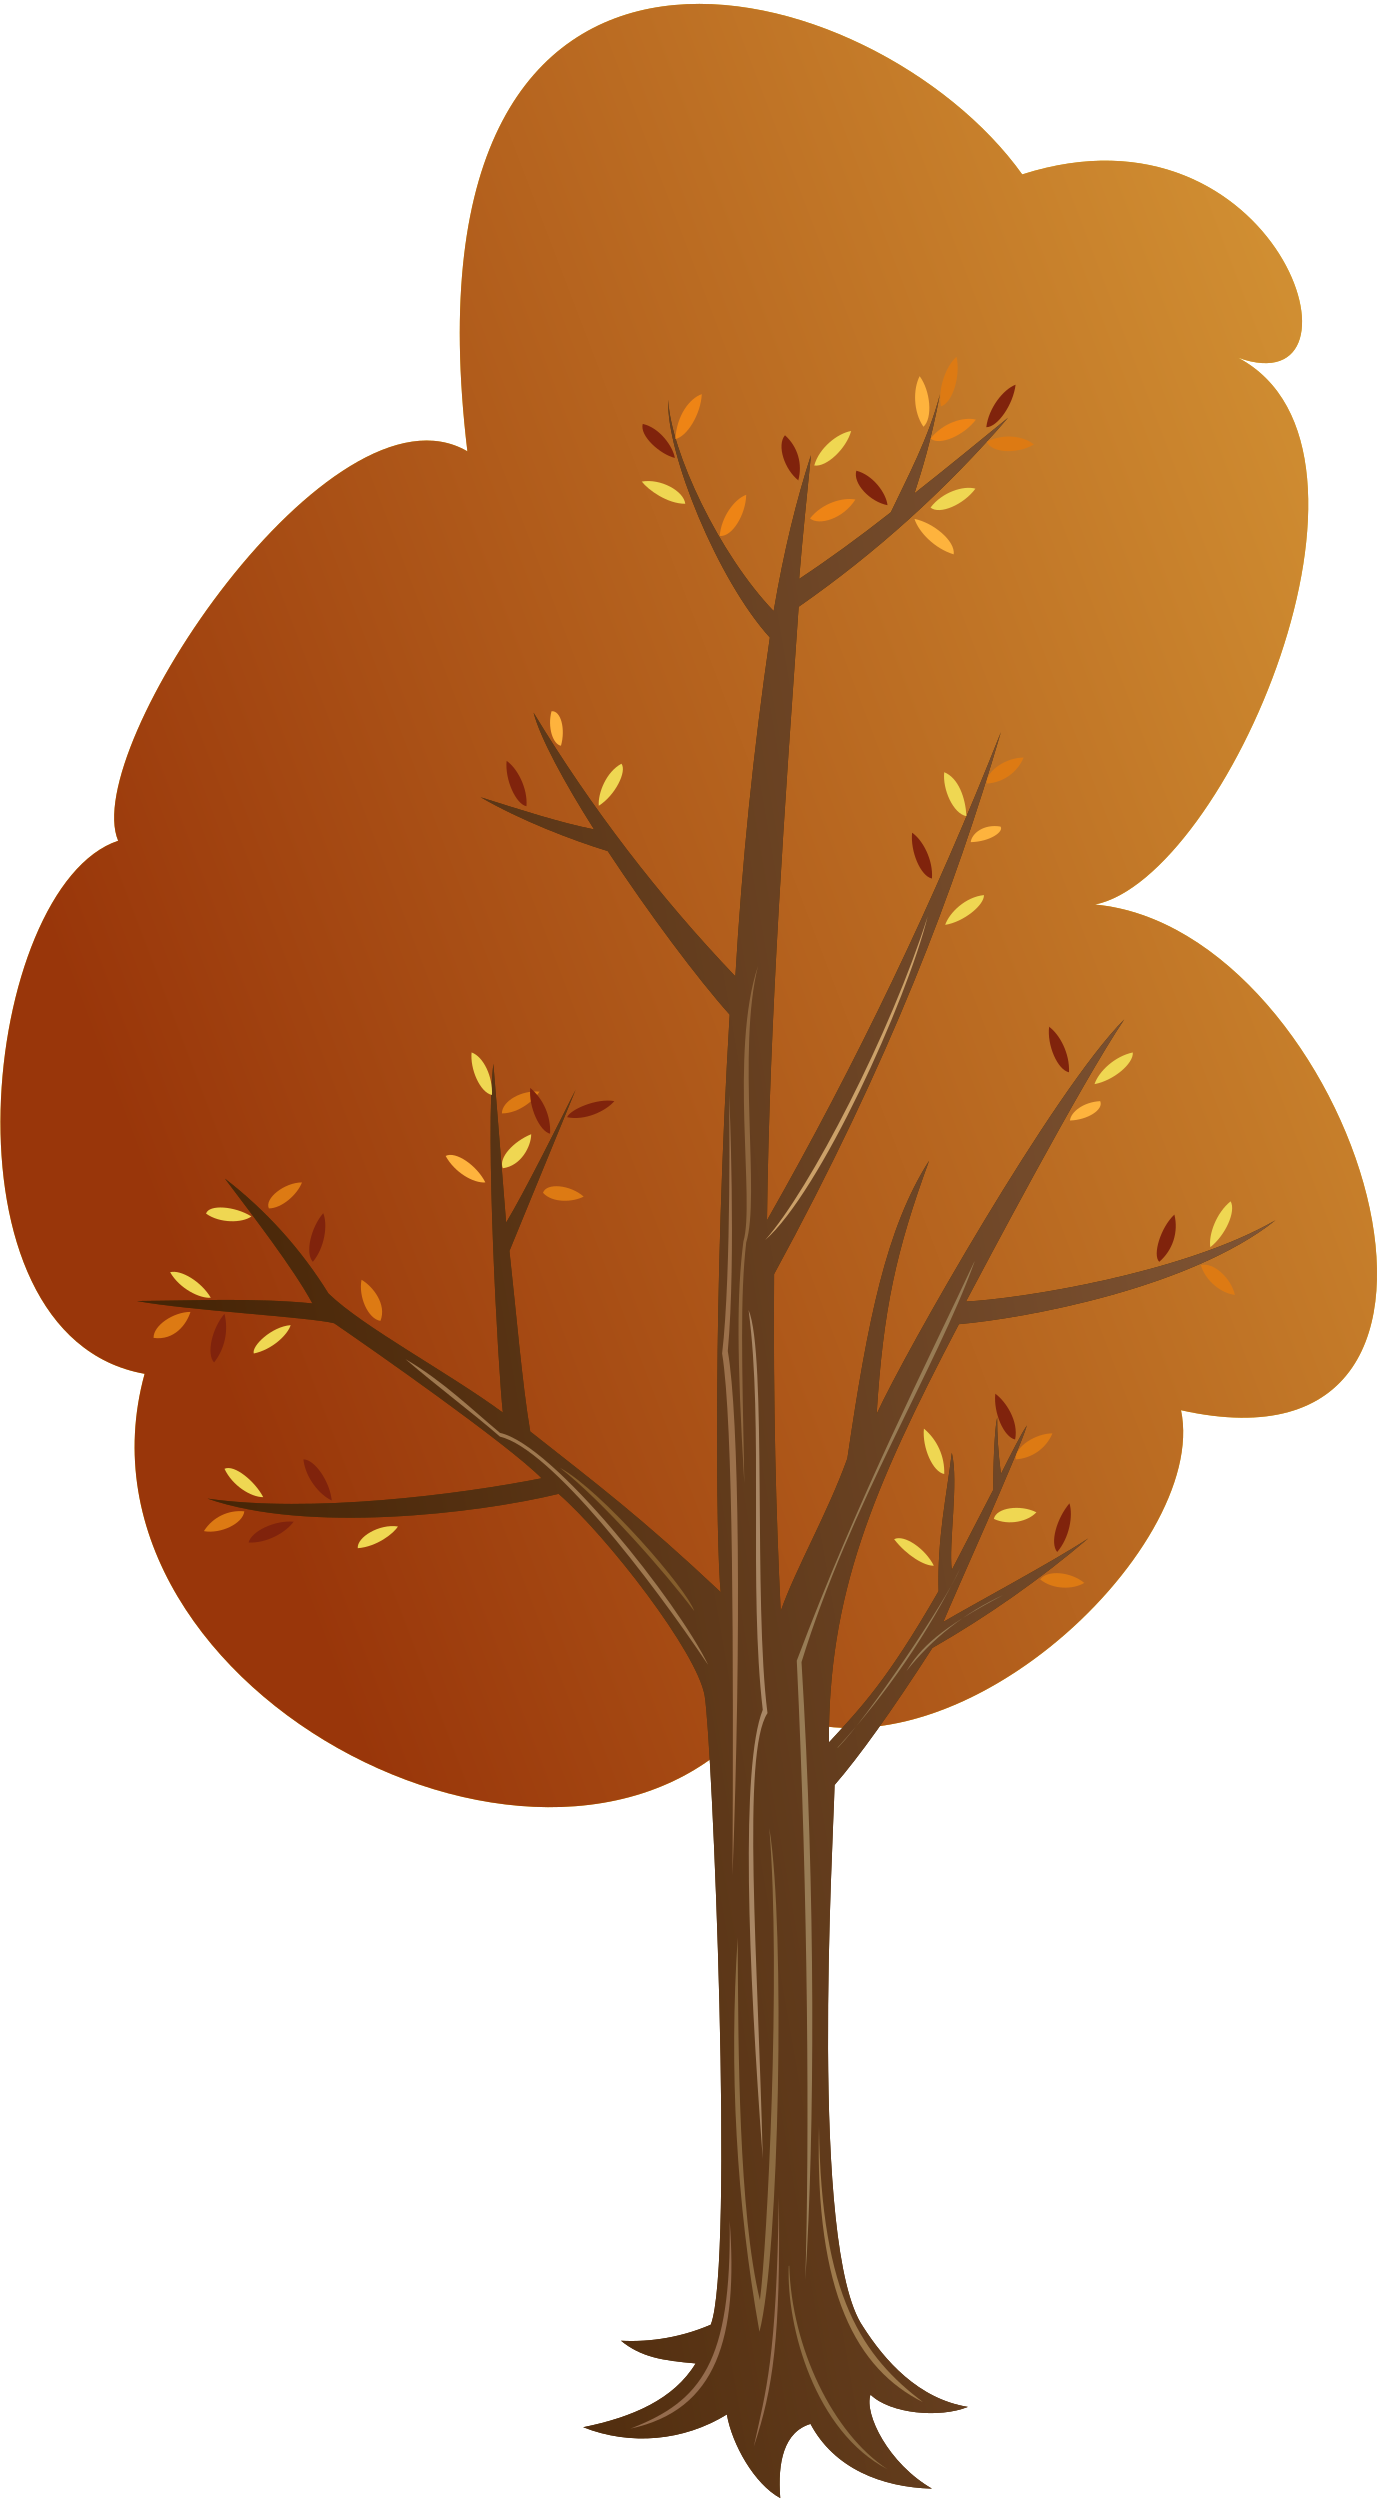
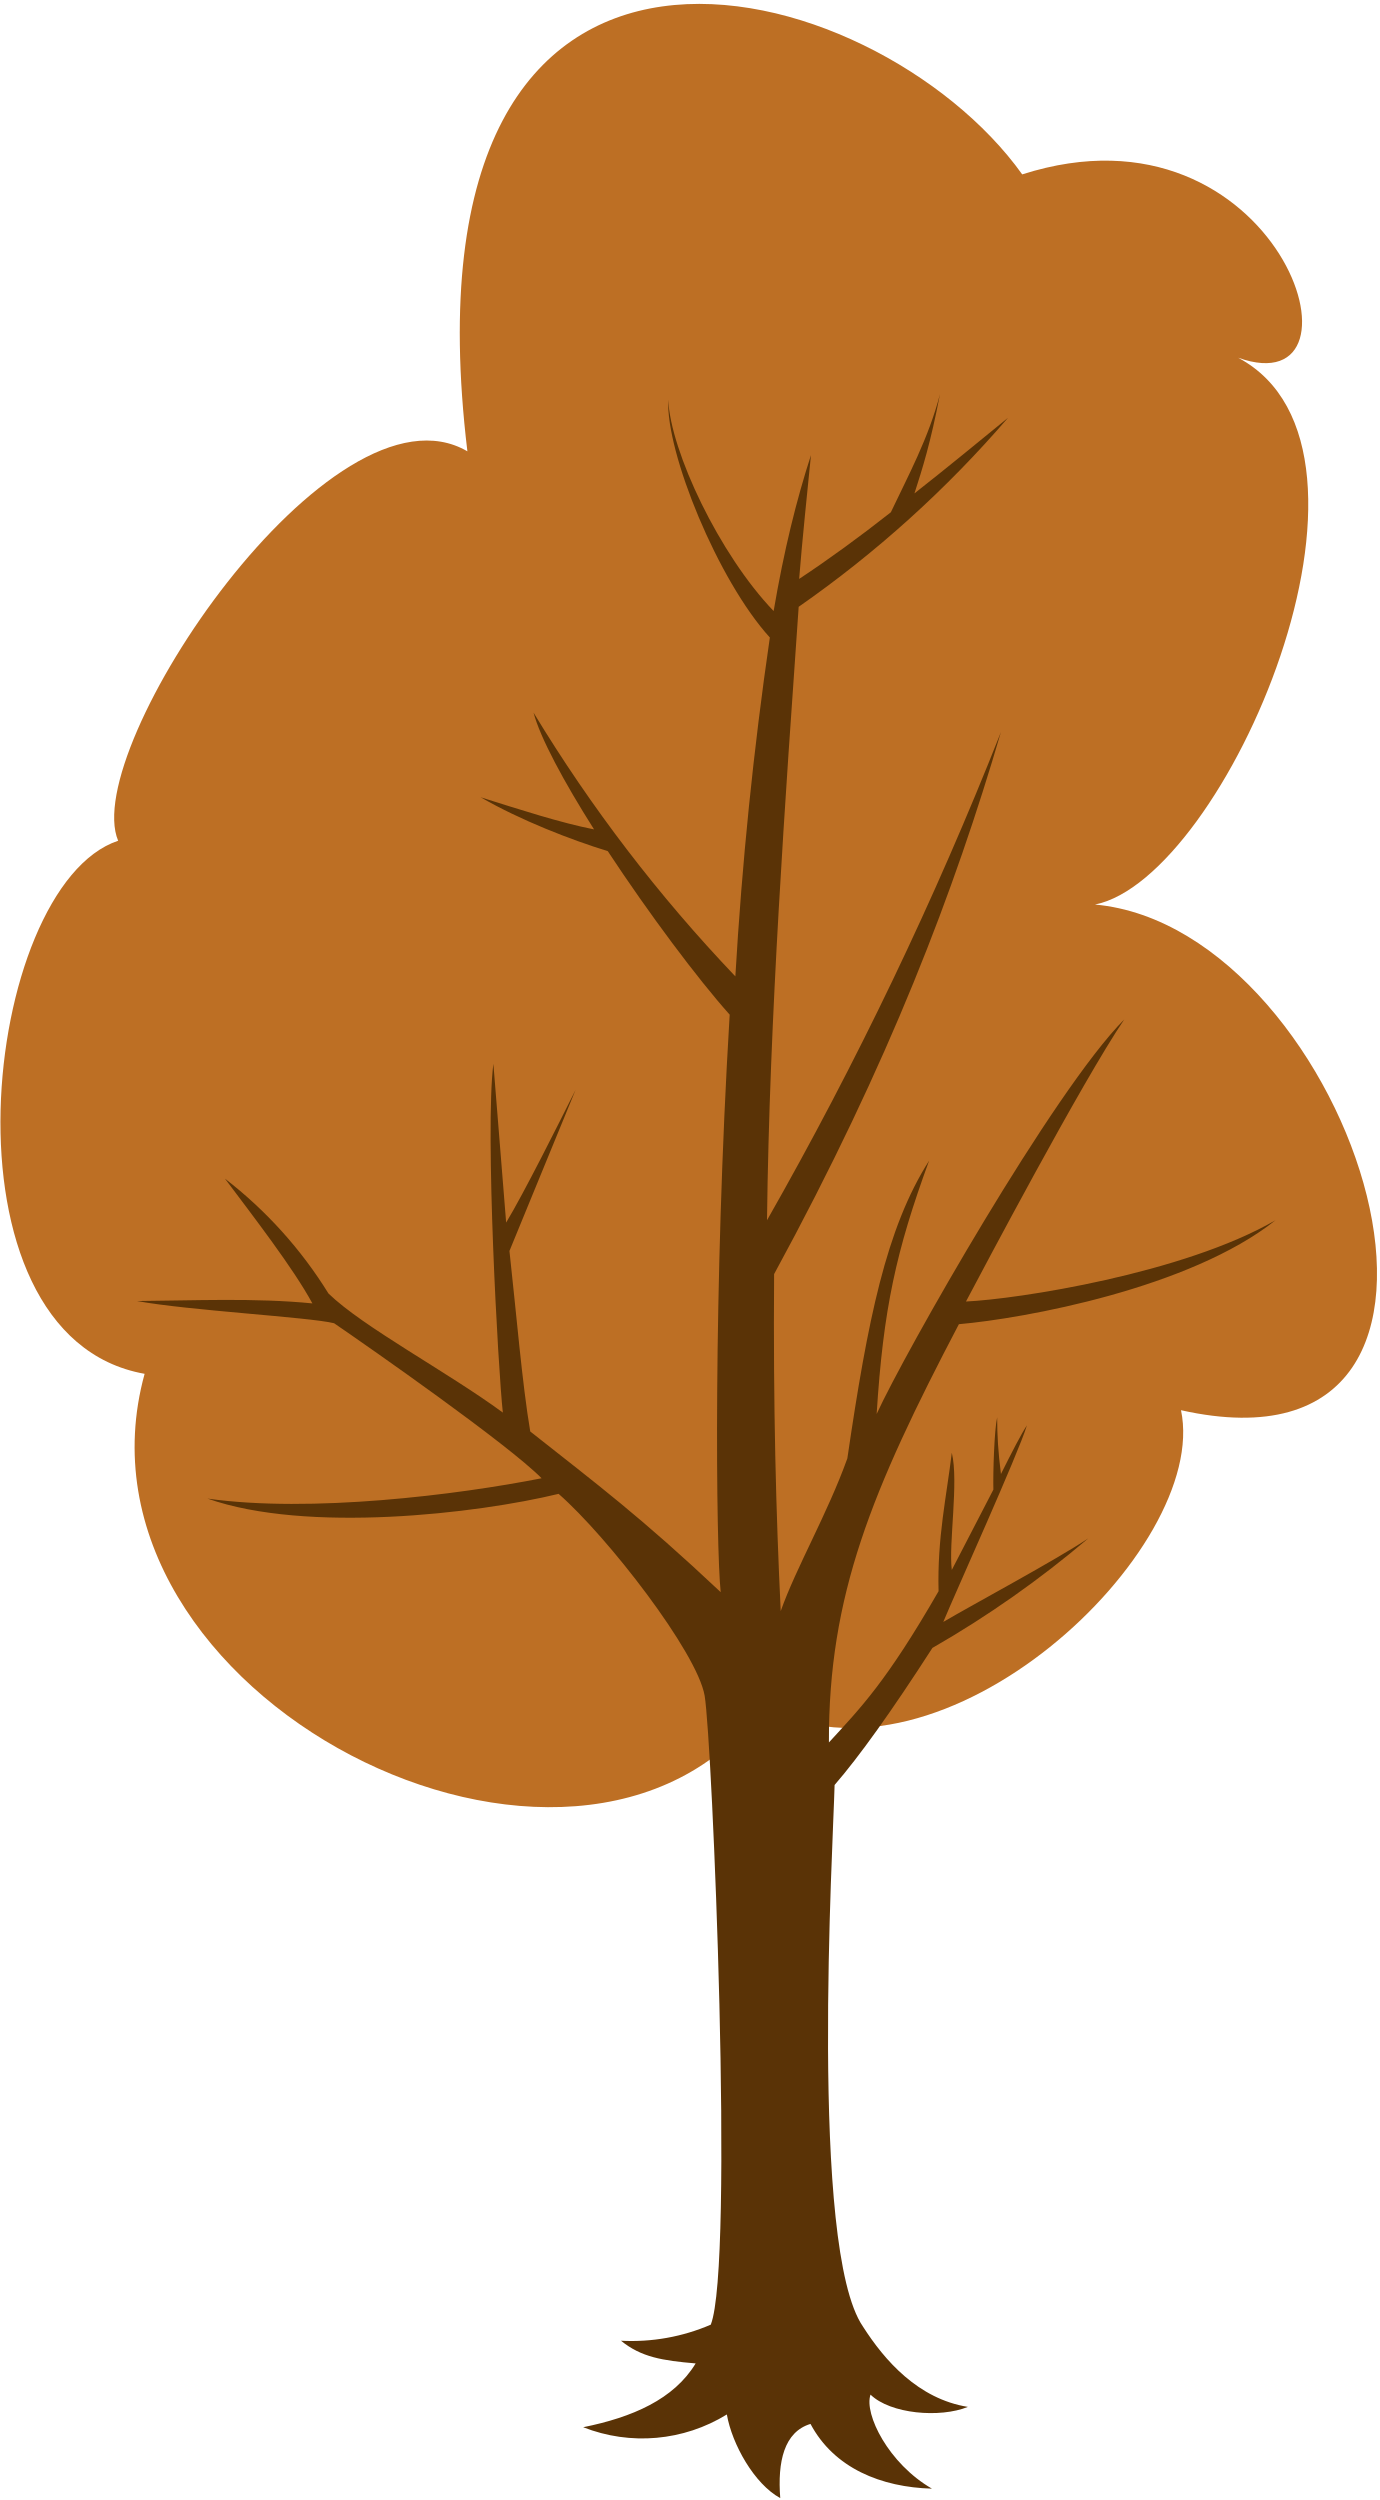
<svg xmlns="http://www.w3.org/2000/svg" viewBox="0 0 292 529">
-   <defs>
-     <linearGradient id="a" x1="89.1%" x2="0%" y1="0%" y2="45.4%">
-       <stop offset="0%" stop-color="#D29133" />
-       <stop offset="100%" stop-color="#99360A" />
-     </linearGradient>
-     <linearGradient id="b" x1="0%" x2="95.1%" y1="30.9%" y2="0%">
-       <stop offset="0%" stop-color="#472506" />
-       <stop offset="100%" stop-color="#845838" />
-     </linearGradient>
-   </defs>
-   <path fill="#E7B91B" fill-rule="evenodd" d="M161.6 361.1c-39.5 53.4-149.7-2.4-131-70.4-45-8-34.4-103.2-5.6-112.8-8.2-19.4 45.3-99.1 73.9-82.4C83.3-34 185.3-6.5 216.3 36.9c54.4-17.4 75.4 49.4 45.7 38.8 36.6 19.5-2.7 110.2-30.3 115.7 54.8 5 92.5 123.6 18.2 107 6.2 29.5-50.7 83.2-88.3 62.7Z" />
-   <path fill="url(#a)" d="M161.6 361.1c-39.5 53.4-149.7-2.4-131-70.4-45-8-34.4-103.2-5.6-112.8-8.2-19.4 45.3-99.1 73.9-82.4C83.3-34 185.3-6.5 216.3 36.9c54.4-17.4 75.4 49.4 45.7 38.8 36.6 19.5-2.7 110.2-30.3 115.7 54.8 5 92.5 123.6 18.2 107 6.2 29.5-50.7 83.2-88.3 62.7Z" />
+   <path fill="#BD6F24" fill-rule="evenodd" d="M161.6 361.1c-39.5 53.4-149.7-2.4-131-70.4-45-8-34.4-103.2-5.6-112.8-8.2-19.4 45.3-99.1 73.9-82.4C83.3-34 185.3-6.5 216.3 36.9c54.4-17.4 75.4 49.4 45.7 38.8 36.6 19.5-2.7 110.2-30.3 115.7 54.8 5 92.5 123.6 18.2 107 6.2 29.5-50.7 83.2-88.3 62.7Z" />
  <path fill="#5A3306" fill-rule="evenodd" d="M149.1 358.8c1.6 9.3 6.3 120.4 1.3 133.1a42.4 42.4 0 0 1-19 3.4c4.3 3.5 8.8 4.2 15.8 4.8-4.6 7.6-13.4 11.4-23.8 13.5a34.1 34.1 0 0 0 30.4-2.7c1.1 6.3 5.8 14.7 11.3 17.7-.6-7.7.8-14 6.4-15.7 5 9.4 15 13.4 25.7 13.7-9.2-5.3-14.4-15.8-13-19.9 4.2 4.1 14.7 5 20.6 2.6-10.5-1.7-17.6-9.8-22.2-17-11.4-16.6-6.3-102-6-114.6 5.2-6 12-15.5 20.7-29a220 220 0 0 0 33-23.2c-6.7 4.5-24.4 14-30.7 17.7 2.6-6.3 15.8-35.4 17.7-41.6-1.2 1.8-3.2 5.7-5.5 10.3-.6-4.7-.8-8.3-.8-12-.6 2.6-.9 11.8-.8 15.3l-8.8 17c-.7-5.5 1.5-18.7 0-24.8-1.1 9.2-3.1 18-2.8 29.3-11 19.1-16.4 24.6-23.2 32-.1-31.1 9-53.2 27.5-88.5 13.8-1.2 48.9-7.6 67-22-19.5 11.3-54.6 16.7-65.5 17.2 3.5-6.6 24.5-46.4 33.5-59.7-15 15.1-46.5 70.6-52.4 83.5 1.4-22.2 4.1-34.5 11.1-53.6-9.1 14.3-13 33.7-17.3 63-4.2 11.7-10.8 23-14.1 32.3-1-20.8-1.6-43-1.4-71.3 24.5-45 38.2-81.3 48-114.7a809 809 0 0 1-49.5 103.3c.5-42.7 3.9-89.7 6.7-129.8a238 238 0 0 0 44.3-40c-6 4.9-12.8 10.5-19.8 16 1.7-5.3 3.4-10.6 5.4-21-2.4 9.3-6.8 17.4-10.4 25-6.6 5.2-13.2 10-19.4 14.1.6-7.7 1.8-19.1 2.5-26.2-3.1 9.6-5.7 20.1-7.9 33-11.5-12-21.8-33.8-22.3-44.7-.5 11.2 10.5 38.2 21.5 50.3a831 831 0 0 0-7.3 71.7 324.3 324.3 0 0 1-42.7-55.8c1.4 5.3 6.4 14.6 12.8 24.7-7.1-1.4-15.4-4.1-24-6.8 8.5 4.9 19.1 9 26.9 11.4 8.7 13.2 19 27 25.8 34.6-3.5 58-2.9 113-1.9 122.2-17-16-26-22.7-40.3-34-1.7-10-3-25.6-4.4-38.2l14-34.1c-3.5 7-10.9 21.8-14.7 28.1l-2.7-33.6c-1.8 14.1 1 64.7 2 73.8-11.7-8.6-29.6-18.1-36.9-25.2a91.4 91.4 0 0 0-21.9-24.3c6 8 14.5 19 18.5 26.4-12.1-1.2-25.2-.6-37.1-.5 10.8 2 36.5 3.4 41.7 4.7 7.6 5.2 36.8 25.6 43.9 32.8-17.7 3.5-48.9 7.4-70.7 4.3 21 7.4 57 3.2 74.3-1 10.3 9 29.3 33.5 30.9 42.7Z" />
-   <path fill="url(#b)" d="M149.1 358.8c1.6 9.3 6.3 120.4 1.3 133.1a42.4 42.4 0 0 1-19 3.4c4.3 3.5 8.8 4.2 15.8 4.8-4.6 7.6-13.4 11.4-23.8 13.5a34.1 34.1 0 0 0 30.4-2.7c1.1 6.3 5.8 14.7 11.3 17.7-.6-7.7.8-14 6.4-15.7 5 9.4 15 13.4 25.7 13.7-9.2-5.3-14.4-15.8-13-19.9 4.2 4.1 14.7 5 20.6 2.6-10.5-1.7-17.6-9.8-22.2-17-11.4-16.6-6.3-102-6-114.6 5.2-6 12-15.5 20.7-29a220 220 0 0 0 33-23.2c-6.7 4.5-24.4 14-30.7 17.7 2.6-6.3 15.8-35.4 17.7-41.6-1.2 1.8-3.2 5.7-5.5 10.3-.6-4.7-.8-8.3-.8-12-.6 2.6-.9 11.8-.8 15.3l-8.8 17c-.7-5.5 1.5-18.7 0-24.8-1.1 9.2-3.1 18-2.8 29.3-11 19.1-16.4 24.6-23.2 32-.1-31.1 9-53.2 27.5-88.5 13.8-1.2 48.9-7.6 67-22-19.5 11.3-54.6 16.7-65.5 17.2 3.5-6.6 24.5-46.4 33.5-59.7-15 15.1-46.5 70.6-52.4 83.5 1.4-22.2 4.1-34.5 11.1-53.6-9.1 14.3-13 33.7-17.3 63-4.2 11.7-10.8 23-14.1 32.3-1-20.8-1.6-43-1.4-71.3 24.5-45 38.2-81.3 48-114.7a809 809 0 0 1-49.5 103.3c.5-42.7 3.9-89.7 6.7-129.8a238 238 0 0 0 44.3-40c-6 4.9-12.8 10.5-19.8 16 1.7-5.3 3.4-10.6 5.4-21-2.4 9.3-6.8 17.4-10.4 25-6.6 5.2-13.2 10-19.4 14.1.6-7.7 1.8-19.1 2.5-26.2-3.1 9.6-5.7 20.1-7.9 33-11.5-12-21.8-33.8-22.3-44.7-.5 11.2 10.5 38.2 21.5 50.3a831 831 0 0 0-7.3 71.7 324.3 324.3 0 0 1-42.7-55.8c1.4 5.3 6.4 14.6 12.8 24.7-7.1-1.4-15.4-4.1-24-6.8 8.5 4.9 19.1 9 26.9 11.4 8.7 13.2 19 27 25.8 34.6-3.5 58-2.9 113-1.9 122.2-17-16-26-22.7-40.3-34-1.7-10-3-25.6-4.4-38.2l14-34.1c-3.5 7-10.9 21.8-14.7 28.1l-2.7-33.6c-1.8 14.1 1 64.7 2 73.8-11.7-8.6-29.6-18.1-36.9-25.2a91.4 91.4 0 0 0-21.9-24.3c6 8 14.5 19 18.5 26.4-12.1-1.2-25.2-.6-37.1-.5 10.8 2 36.5 3.4 41.7 4.7 7.6 5.2 36.8 25.6 43.9 32.8-17.7 3.5-48.9 7.4-70.7 4.3 21 7.4 57 3.2 74.3-1 10.3 9 29.3 33.5 30.9 42.7Z" />
-   <path fill="#DD7A13" fill-rule="evenodd" d="M218.7 94.1c-3.5 2-8.8 1.8-9.9-.6 3.5-1.9 8-1.2 10 .6Z" />
-   <path fill="#80230C" fill-rule="evenodd" d="M214.9 81.4c-.5 4.2-3.8 9-6.2 9 .5-4.1 3.6-8 6.2-9Z" />
-   <path fill="#DD7A13" fill-rule="evenodd" d="M202.4 75.5c.9 4-.8 9.7-3.3 10.5-.7-3.8 1.1-8.6 3.3-10.5Z" />
-   <path fill="#FEB33D" fill-rule="evenodd" d="M193.5 109.8c4 .8 8.7 4.7 8.3 7.5-4-1.2-7.4-4.7-8.3-7.5Zm1.1-30.2c2.3 3.1 2.8 8.9.8 10.7-2.2-3.2-2.2-8-.8-10.7Z" />
-   <path fill="#EFD752" fill-rule="evenodd" d="M135.8 101.9c4-.7 8.9 2 9.2 4.7-3.8 0-7.8-2.9-9.2-4.7Zm44.3-10.7c-1 3.7-5.2 7.7-7.8 7.3 1-3.7 4.9-6.8 7.8-7.3Z" />
-   <path fill="#EE8415" fill-rule="evenodd" d="M206.5 88.8c-2.6 3.4-7.7 5.6-9.6 4 2.6-3.3 7-4.7 9.6-4ZM181 105.7c-2.6 4.1-7.7 5.6-9.6 4 2.6-3.3 7-4.5 9.6-4Zm-23.1-1c-.1 4.2-3 9-5.6 8.7.3-4 3.1-7.8 5.6-8.7Zm-9.4-21.3c-.2 4.2-3.1 9-5.6 9.5.3-5 3-8.6 5.6-9.5Z" />
-   <path fill="#80230C" fill-rule="evenodd" d="M187.8 106.9c-3.7-.7-7.4-4.6-6.6-7.3 3.5.9 6.3 4.7 6.6 7.3Zm-45-10c-3-.7-7.5-4.6-6.8-7.2 3.6.8 6.4 4.8 6.8 7.2Zm26.2 4.8c-3-2.3-4.7-7.5-2.9-9.6a9.4 9.4 0 0 1 2.8 9.6Z" />
-   <path fill="#EFD752" fill-rule="evenodd" d="M206.4 103.4c-2.5 3.4-7.6 5.6-9.5 4 2.5-3.3 7-4.7 9.5-4Z" />
-   <path fill="#DD7A13" fill-rule="evenodd" d="M216.6 160.3c-3.7 0-8 2.8-7.8 5.5a9 9 0 0 0 7.8-5.5ZM261.3 274c-.8-3.6-4.6-7-7.2-6.3 1 3.4 4.4 6 7.2 6.3Z" />
-   <path fill="#EFD752" fill-rule="evenodd" d="M199.8 163.4c-.4 3.6 1.9 8.8 4.7 9.3-.2-3.9-1.7-8.1-4.7-9.3Zm.2 32.3c3.9-.6 8.3-4.2 8.2-6.3-3.9.4-7.3 3.7-8.2 6.3Zm31.6 33.7c3.9-.7 8.3-4.3 8.1-6.7-3.8.8-7.2 4-8.1 6.7Zm24.5 34.5c3.2-2.5 5.5-7.6 4.3-9.7-3 2.4-4.7 7-4.3 9.7Zm-129.4-93.4c3.5-2.2 6-7.3 4.8-8.9-3.2 1.7-5 6.2-4.8 8.9Z" />
-   <path fill="#80230C" fill-rule="evenodd" d="M193 176.2c-.4 4 1.8 9.2 4.2 9.7.3-4-2-8.2-4.2-9.7Zm29 41c-.5 4 1.8 9.2 4.2 9.7.2-4-2-8.1-4.3-9.7Zm26.5 39.8c-2.9 2.7-4.7 8.6-3.2 10a10 10 0 0 0 3.2-10Zm-141.3-96c-.4 4 2 9.2 4.2 9.6.3-3.9-2-8.1-4.2-9.6Z" />
-   <path fill="#FEB33D" fill-rule="evenodd" d="M205.4 178.2c4.2-.1 7.1-2.3 6.3-3.3-3.6-.6-6.1 1.5-6.3 3.3Zm21 58.9c3.7-.1 7.2-2.3 6.4-4.1-3.6.2-6.2 2.3-6.4 4.1Zm-107.7-79.3c1-3.5 0-7.5-2-7.3-.9 3.4.3 7 2 7.3Z" />
-   <path fill="#DD7A13" fill-rule="evenodd" d="M229.5 335c-2.8-2.4-7.9-2.9-9.4-.8 2.7 2.2 7 2.2 9.4.7Zm-6.8-31.7c-3.5 0-8 2.8-7.8 5.5a9 9 0 0 0 7.8-5.5Z" />
-   <path fill="#EFD752" fill-rule="evenodd" d="M195.5 302.3c-.4 4 1.9 9.2 4.3 9.6a12 12 0 0 0-4.3-9.6Z" />
-   <path fill="#80230C" fill-rule="evenodd" d="M210.6 295c-.4 3.9 1.8 9.1 4.2 9.6.8-3.9-2-8.1-4.2-9.7Zm15.7 23.1c-2.7 3.2-4.2 8.4-2.6 10.3 2.6-3 3.4-7.7 2.6-10.3Z" />
-   <path fill="#EFD752" fill-rule="evenodd" d="M219.3 320c-3.4-1.7-8.5-1-9 1.4 3.2 1.5 7.3.5 9-1.4Zm-21.7 11.3c-1.8-3.6-6.3-6.7-8.4-5.6 2.7 3.5 6.5 5.7 8.4 5.6Z" />
-   <path fill="#DD7A13" fill-rule="evenodd" d="M123.5 253.2c-2.8-2.5-7.9-3-8.6-.8 2 2.2 6.3 2 8.6.8Zm-9.3-22.2c-3.8-.4-8 2-8 4.6 3.6 0 7-2.9 8-4.7Zm-50.3 19.2c-3.7 0-8 3.4-7 5.5 2.7 0 6-2.9 7-5.5Zm-23.6 27.4c-3.6 0-7.9 2.9-7.8 5.5 4.4.6 7-2.9 7.8-5.5Zm36.2-6.8c-.7 3.6 1.4 8.3 4 8.7 1.4-3.5-1.6-7.3-4-8.7ZM43.2 324c3.5.6 8.2-1.6 8.5-4.2a9 9 0 0 0-8.5 4.1Z" />
-   <path fill="#EFD752" fill-rule="evenodd" d="M99.8 222.6c-.4 3.6 1.8 8.6 4.3 9.1.2-3.9-1.8-8.1-4.3-9Z" />
-   <path fill="#80230C" fill-rule="evenodd" d="M112.2 230.2c-.4 4 2 9.2 4.2 9.7a12 12 0 0 0-4.2-9.7Zm-43.8 26.5c-2.6 3-3.9 8.5-2.2 10.3 2.5-3 3.2-7.8 2.2-10.3ZM47.5 278c-2.6 3-3.9 8.5-2.2 10.3a12 12 0 0 0 2.2-10.3Zm14.7 44c-4-.4-9 2-9.6 4.4 3.9.2 8-2.2 9.6-4.5Zm8-4.5c-.4-4-3.6-8.7-6-8.7.4 3.9 3.5 7.6 6 8.7ZM130 233c-3.7-.7-9.4 1.8-10 3.4 3.8.8 8.2-1.3 10-3.4Z" />
-   <path fill="#EFD752" fill-rule="evenodd" d="M112.4 240c-3.7 1.5-7 5-6 7.2 3.9-.5 6-4.7 6-7.2Z" />
-   <path fill="#FEB33D" fill-rule="evenodd" d="M102.7 250.2c-1.8-3.6-6.3-6.7-8.4-5.6 1.9 3.5 5.9 5.8 8.4 5.6Z" />
-   <path fill="#EFD752" fill-rule="evenodd" d="M53.2 257.4c-3.5-2.2-9-2.6-9.6-.6 2.9 2.1 7.7 2 9.6.6Zm-8.6 17.2c-2-3.4-6.3-6-8.6-5.4 2 3.5 6.3 5.6 8.6 5.4Zm16.9 5.8c-4 .3-8.3 4.4-7.8 6 3.9-.8 7.2-4 7.8-6Zm-5.8 36.4c-1.7-3.3-6.1-7-8.2-6 1.7 3.6 5.6 6 8.2 6Zm28.5 6.2c-4-.6-8.7 2.3-8.5 4.6 4-.3 7.6-3.1 8.5-4.6Z" />
-   <path fill="#987C55" fill-rule="evenodd" d="M206.2 267c-8 22.3-26.3 51.3-36.6 84.7 3 49 2.8 99.8.8 130.7.9-29 .6-80.8-1.8-131 13-34.6 27.8-63.5 37.6-84.5Z" />
-   <path fill="#987C55" fill-rule="evenodd" d="M177.3 369.8c6-6 22.8-30.8 25.9-38a165 165 0 0 1-26 38Zm14.5-16.2c3-4.9 7-9 20.5-16.1a55.5 55.5 0 0 0-20.5 16.1Z" />
-   <path fill="#8E663E" fill-rule="evenodd" d="M160.4 204.4c-6.1 18.3-.6 50-3.1 58.3-1.4 11.1-1.4 24 .2 51.2-.5-26.3-.9-39.6.4-51 3-9.6-2-40.6 2.5-58.5Z" />
-   <path fill="#9E7A4C" fill-rule="evenodd" d="M173.3 450c.4 36.3 9.4 48.7 22 58.3-14-7-22.9-23-22-58.4Z" />
-   <path fill="#956C4E" fill-rule="evenodd" d="M154.4 469.9c.4 30-6 38.2-21 44 18.4-4 22.8-19.2 21-44Zm10.4-4.9c-.5 34.3-2.7 40.7-5.3 52.7 4.1-12.3 5.7-23 5.3-52.8Z" />
-   <path fill="#A98765" fill-rule="evenodd" d="M158.4 277.2c3.9 9.2 1 62 4 85.3-5.5 8.3-2 52.1-1 94.3-3.1-41.3-4.7-83.2 0-95-3-25.7.2-60.4-3-84.6Z" />
-   <path fill="#9E784F" fill-rule="evenodd" d="M149.7 352.1c-11.9-17.8-33.2-45.6-43.9-48.1-6.1-5.3-12.5-10-20-16.4 7.9 4.6 14 10.6 20 15.6 11.4 2.5 37.7 36 44 49Z" />
-   <path fill="#855E2C" fill-rule="evenodd" d="M118.5 310.6c8.8 4.8 26.9 25.7 28.4 30.3-6-8-19.4-23.3-28.4-30.3Z" />
-   <path fill="#CCA169" fill-rule="evenodd" d="M196.3 193.9c-7.7 24.4-25 58-34.4 68.5 11.6-10.1 30-50.7 34.4-68.5Z" />
-   <path fill="#8D6C42" fill-rule="evenodd" d="M167 479.4c.5 17.3 9.2 35.5 20.8 43.1-15.4-8-21.4-30.2-20.9-43Zm-4.2-92.4c2.5 30.8-.5 88.5-2 99.7-4.5-18.5-4.6-53-4.7-76.7a346 346 0 0 0 4.6 83.4c4.2-16.2 5.5-85.4 2.1-106.5Z" />
-   <path fill="#9C714B" fill-rule="evenodd" d="M154.3 231.7s.5 37.8-1.5 54.7c2.4 14.8 2.4 63.8 2.2 110.4 1.9-51.1 1.4-97.3-1-110.9 1.8-19.6.3-54.2.3-54.2Z" />
</svg>
